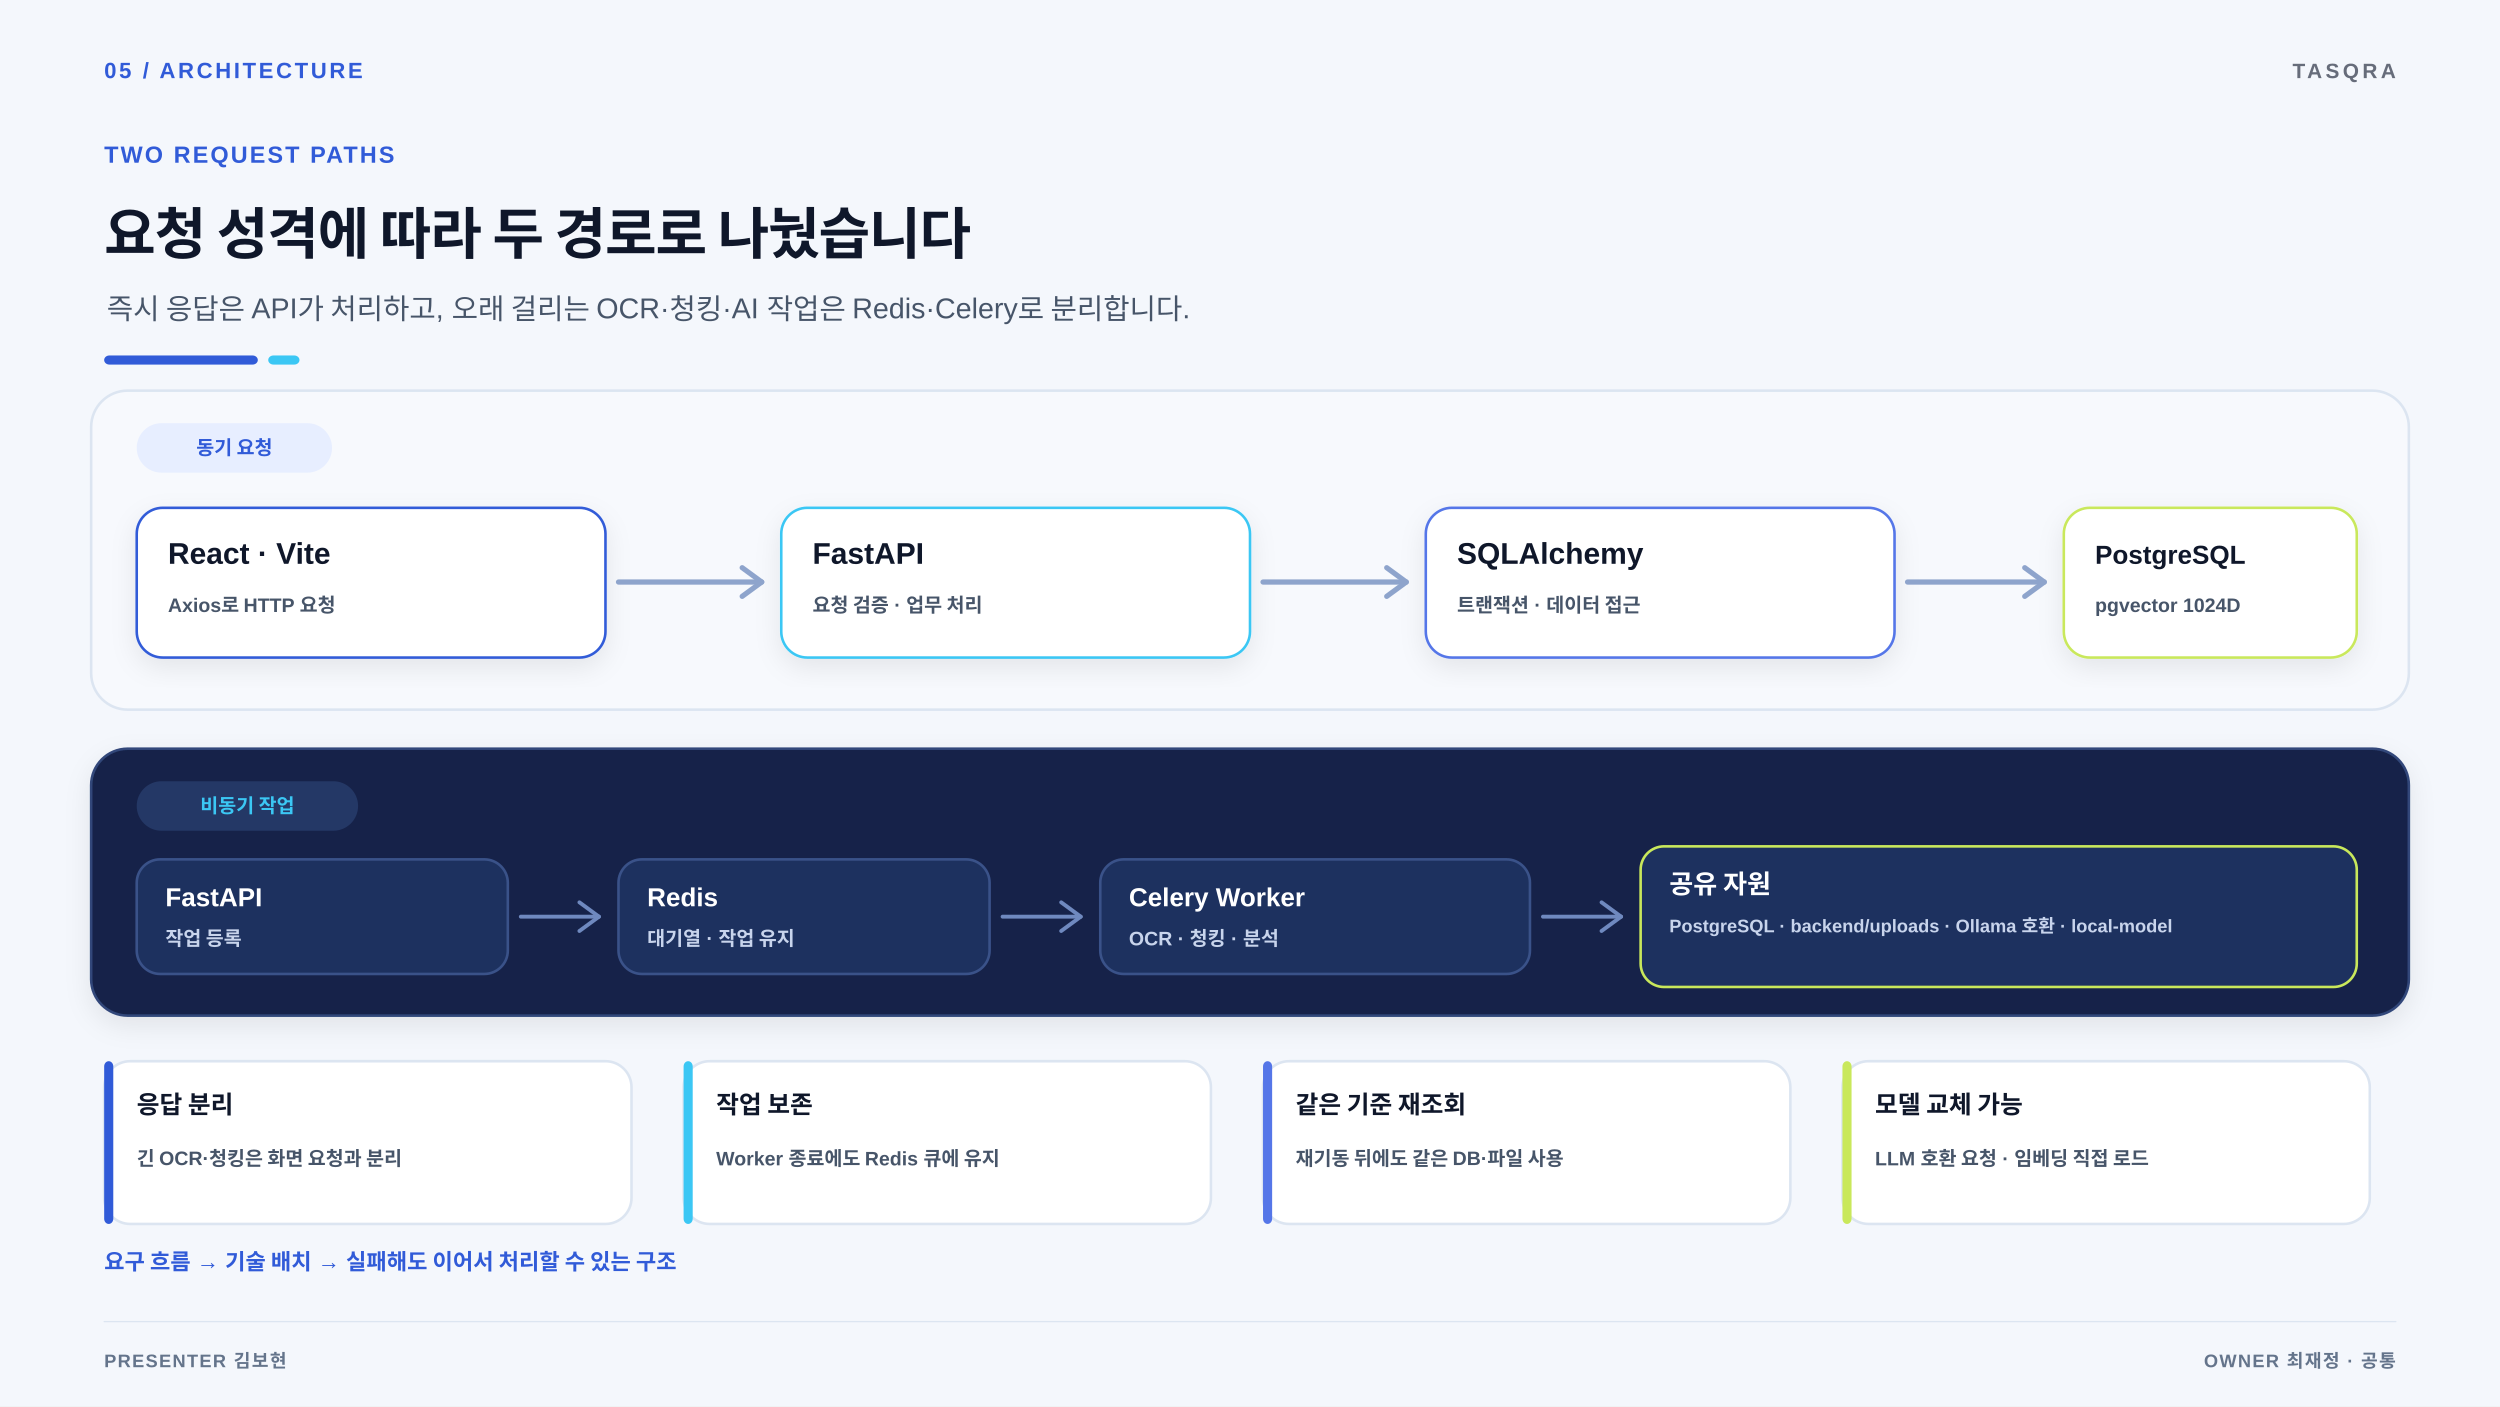
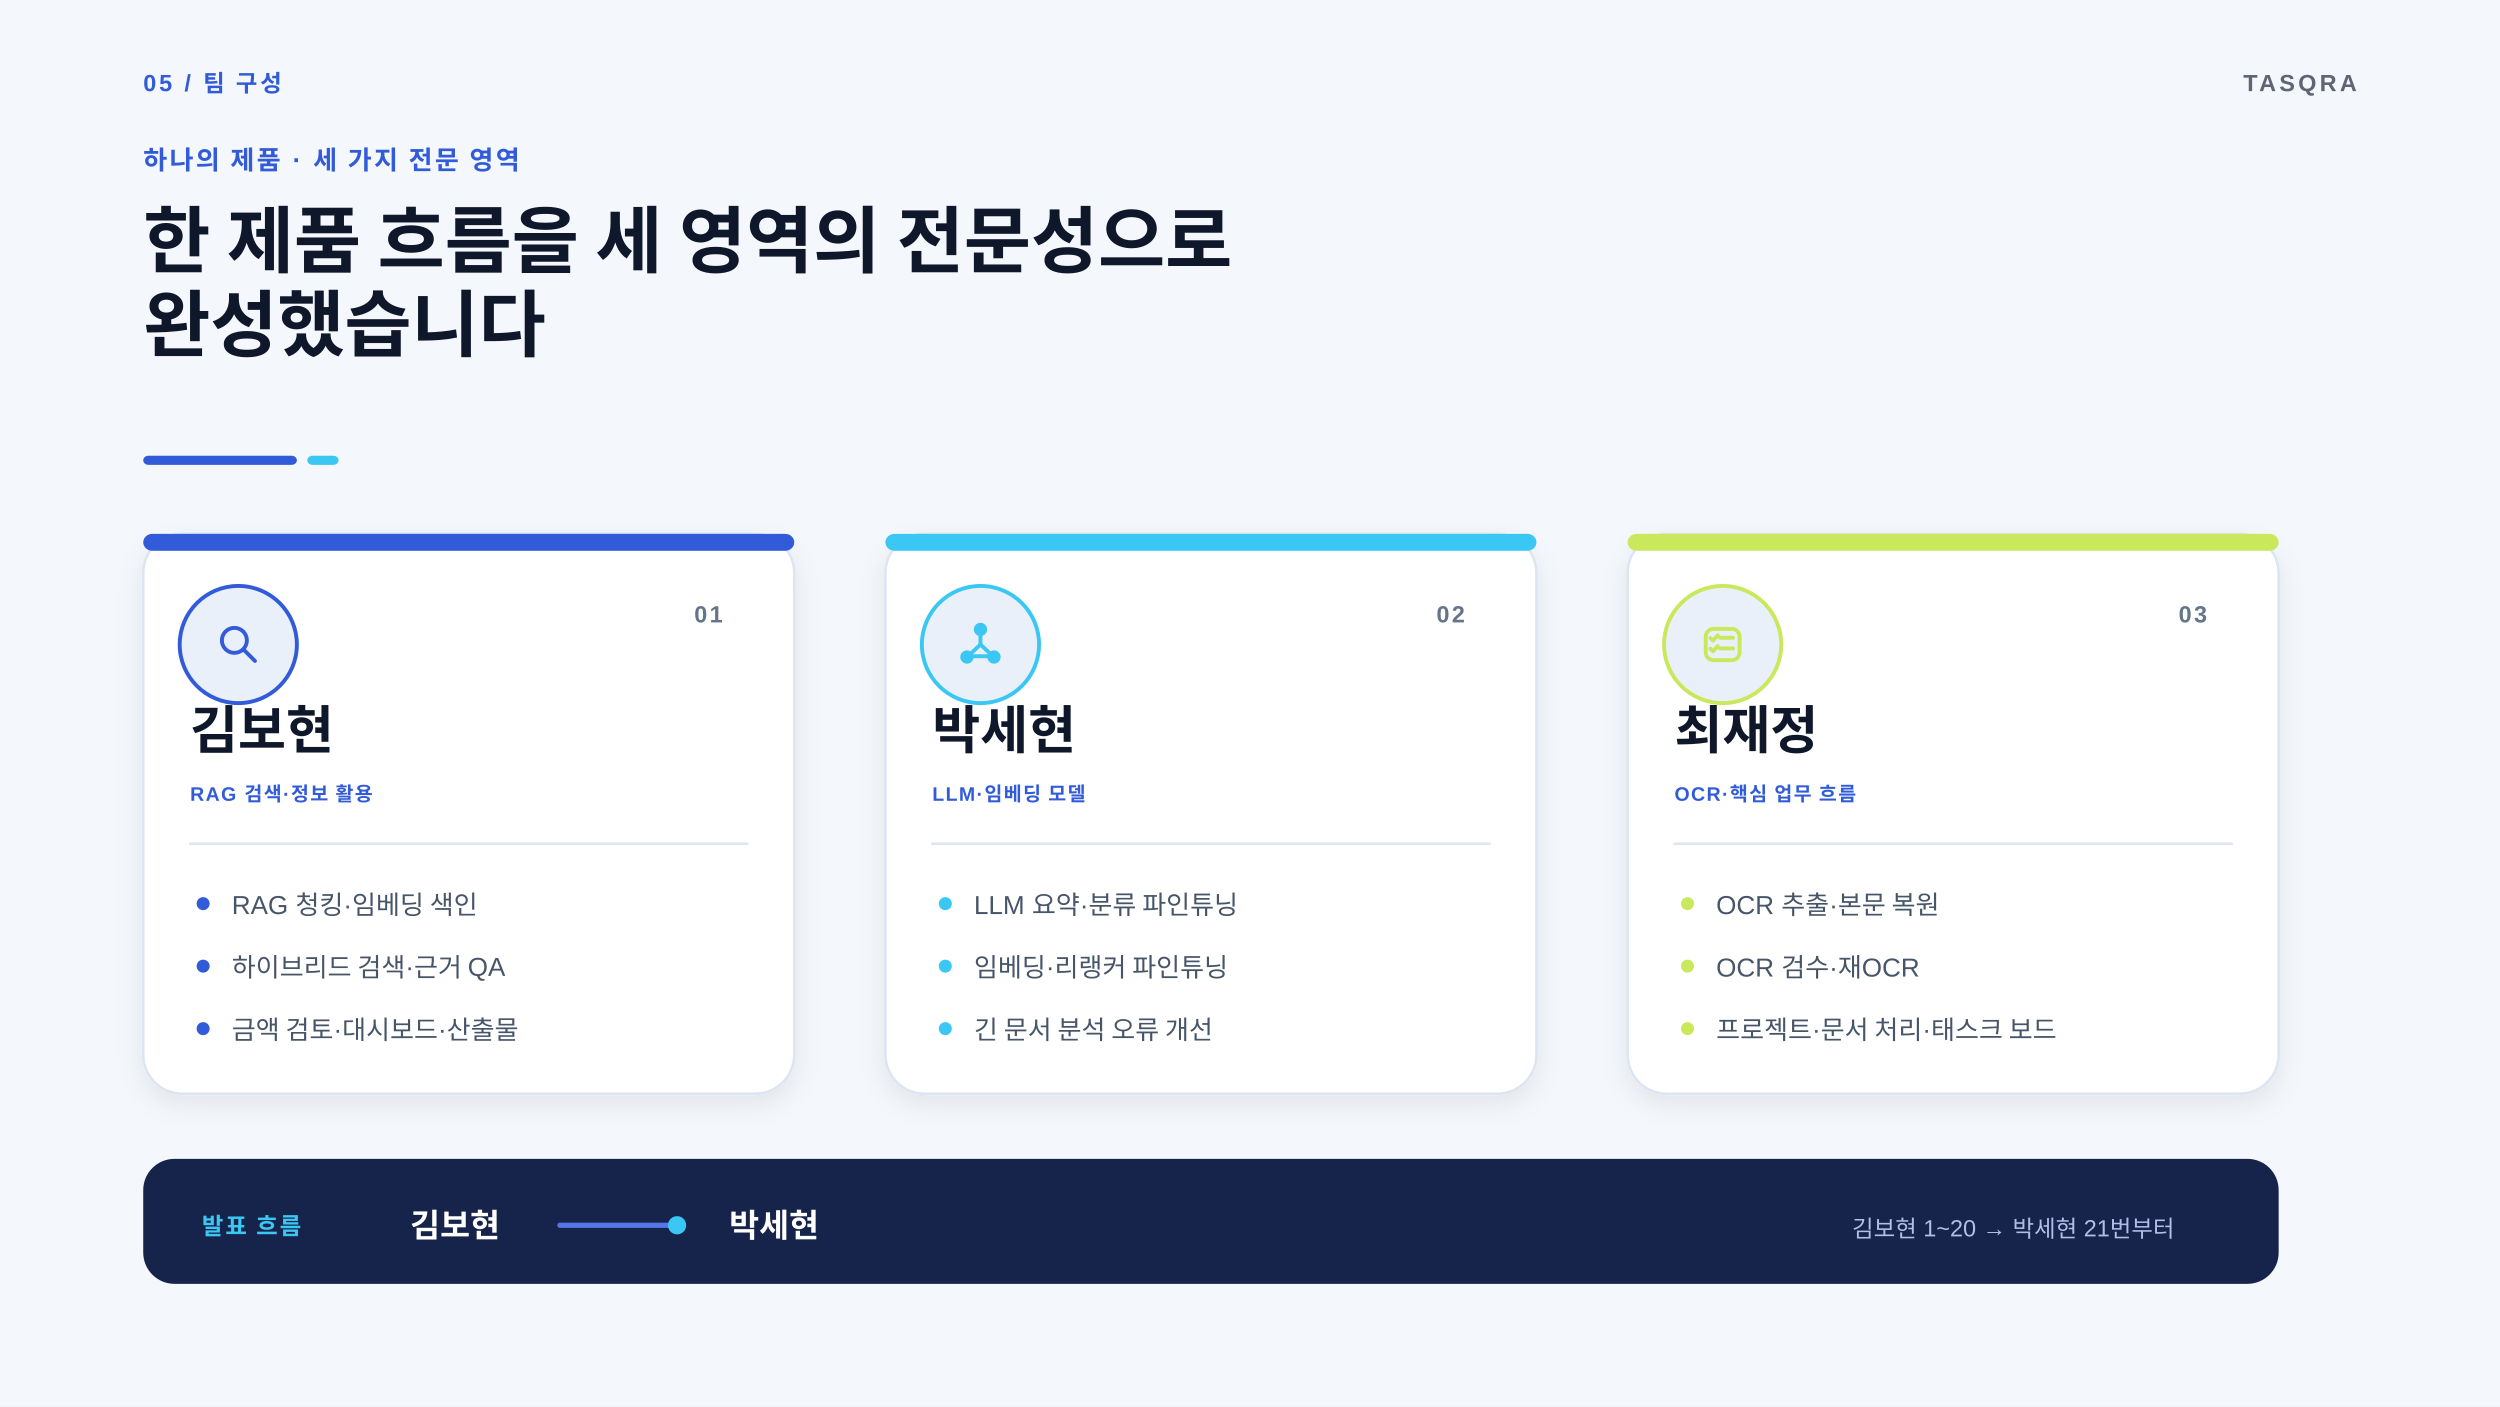
<svg xmlns="http://www.w3.org/2000/svg" width="1920" height="1080" viewBox="0 0 1920 1080">
  <defs>
    <style>@font-face{font-family:NotoKR;src:url("../../포트폴리오/NotoSansKR.ttf") format("truetype");} text{font-family:NotoKR,Arial,sans-serif;}</style>
    <filter id="shadow" x="-20%" y="-20%" width="140%" height="140%">
-       <feDropShadow dx="0" dy="12" stdDeviation="16" flood-color="#0E162F" flood-opacity="0.11" />
+       <feDropShadow dx="0" dy="14" stdDeviation="18" flood-color="#0E162F" flood-opacity="0.10" />
    </filter>
    <filter id="softShadow" x="-20%" y="-20%" width="140%" height="140%">
      <feDropShadow dx="0" dy="7" stdDeviation="10" flood-color="#0E162F" flood-opacity="0.08" />
    </filter>
  </defs>
  <rect x="0" y="0" width="1920" height="1080" rx="0" fill="#F4F7FC" stroke="none" stroke-width="0" opacity="1" />
-   <text x="80" y="60" font-family="NotoKR, Arial, sans-serif" font-size="17" font-weight="800" font-style="normal" fill="#315BD8" text-anchor="start" letter-spacing="2" opacity="1">05  /  ARCHITECTURE</text>
-   <text x="1840" y="60" font-family="NotoKR, Arial, sans-serif" font-size="16" font-weight="800" font-style="normal" fill="#0F172A" text-anchor="end" letter-spacing="2.6" opacity="0.62">TASQRA</text>
-   <line x1="80" y1="1015" x2="1840" y2="1015" stroke="#DCE5F1" stroke-width="1" stroke-linecap="round" opacity="1" />
-   <text x="80" y="1050" font-family="NotoKR, Arial, sans-serif" font-size="14" font-weight="700" font-style="normal" fill="#64748B" text-anchor="start" letter-spacing="1" opacity="1">PRESENTER  김보현</text>
-   <text x="1840" y="1050" font-family="NotoKR, Arial, sans-serif" font-size="14" font-weight="700" font-style="normal" fill="#64748B" text-anchor="end" letter-spacing="1" opacity="1">OWNER  최재정 · 공통</text>
-   <text x="80" y="125" font-family="NotoKR, Arial, sans-serif" font-size="18" font-weight="800" font-style="normal" fill="#315BD8" text-anchor="start" letter-spacing="1.6" opacity="1">TWO REQUEST PATHS</text>
-   <text x="80" y="195" font-family="NotoKR, Arial, sans-serif" font-size="43" font-weight="800" font-style="normal" fill="#0F172A" text-anchor="start" letter-spacing="-0.8" opacity="1">요청 성격에 따라 두 경로로 나눴습니다</text>
-   <text x="82" y="245" font-family="NotoKR, Arial, sans-serif" font-size="22" font-weight="500" font-style="normal" fill="#475569" text-anchor="start" letter-spacing="0" opacity="1">즉시 응답은 API가 처리하고, 오래 걸리는 OCR·청킹·AI 작업은 Redis·Celery로 분리합니다.</text>
-   <rect x="80" y="273" width="118" height="7" rx="4" fill="#315BD8" stroke="none" stroke-width="0" opacity="1" />
-   <rect x="206" y="273" width="24" height="7" rx="4" fill="#3BC7F4" stroke="none" stroke-width="0" opacity="1" />
-   <rect x="70" y="300" width="1780" height="245" rx="28" fill="#F7F9FD" stroke="#DCE5F1" stroke-width="2" opacity="1" />
-   <rect x="105" y="325" width="150" height="38" rx="19.0" fill="#E7EEFF" stroke="none" stroke-width="0" opacity="1" />
-   <text x="180.0" y="349.1" font-family="NotoKR, Arial, sans-serif" font-size="15" font-weight="700" font-style="normal" fill="#315BD8" text-anchor="middle" letter-spacing="0" opacity="1">동기 요청</text>
-   <rect x="105" y="390" width="360" height="115" rx="20" fill="#FFFFFF" stroke="#315BD8" stroke-width="2" opacity="1" filter="url(#softShadow)" />
-   <text x="129" y="433" font-family="NotoKR, Arial, sans-serif" font-size="23" font-weight="800" font-style="normal" fill="#0F172A" text-anchor="start" letter-spacing="0" opacity="1">React · Vite</text>
-   <text x="129" y="470" font-family="NotoKR, Arial, sans-serif" font-size="15" font-weight="600" font-style="normal" fill="#475569" text-anchor="start" letter-spacing="0" opacity="1">Axios로 HTTP 요청</text>
-   <rect x="600" y="390" width="360" height="115" rx="20" fill="#FFFFFF" stroke="#3BC7F4" stroke-width="2" opacity="1" filter="url(#softShadow)" />
-   <text x="624" y="433" font-family="NotoKR, Arial, sans-serif" font-size="23" font-weight="800" font-style="normal" fill="#0F172A" text-anchor="start" letter-spacing="0" opacity="1">FastAPI</text>
-   <text x="624" y="470" font-family="NotoKR, Arial, sans-serif" font-size="15" font-weight="600" font-style="normal" fill="#475569" text-anchor="start" letter-spacing="0" opacity="1">요청 검증 · 업무 처리</text>
-   <rect x="1095" y="390" width="360" height="115" rx="20" fill="#FFFFFF" stroke="#5576E8" stroke-width="2" opacity="1" filter="url(#softShadow)" />
-   <text x="1119" y="433" font-family="NotoKR, Arial, sans-serif" font-size="23" font-weight="800" font-style="normal" fill="#0F172A" text-anchor="start" letter-spacing="0" opacity="1">SQLAlchemy</text>
-   <text x="1119" y="470" font-family="NotoKR, Arial, sans-serif" font-size="15" font-weight="600" font-style="normal" fill="#475569" text-anchor="start" letter-spacing="0" opacity="1">트랜잭션 · 데이터 접근</text>
-   <rect x="1585" y="390" width="225" height="115" rx="20" fill="#FFFFFF" stroke="#C9E85B" stroke-width="2" opacity="1" filter="url(#softShadow)" />
-   <text x="1609" y="433" font-family="NotoKR, Arial, sans-serif" font-size="20" font-weight="800" font-style="normal" fill="#0F172A" text-anchor="start" letter-spacing="0" opacity="1">PostgreSQL</text>
-   <text x="1609" y="470" font-family="NotoKR, Arial, sans-serif" font-size="15" font-weight="600" font-style="normal" fill="#475569" text-anchor="start" letter-spacing="0" opacity="1">pgvector 1024D</text>
-   <line x1="475" y1="447" x2="585" y2="447" stroke="#8EA4CC" stroke-width="4" stroke-linecap="round" opacity="1" />
-   <path d="M 570 436 L 585 447 L 570 458" fill="none" stroke="#8EA4CC" stroke-width="4" stroke-linecap="round" stroke-linejoin="round" />
-   <line x1="970" y1="447" x2="1080" y2="447" stroke="#8EA4CC" stroke-width="4" stroke-linecap="round" opacity="1" />
-   <path d="M 1065 436 L 1080 447 L 1065 458" fill="none" stroke="#8EA4CC" stroke-width="4" stroke-linecap="round" stroke-linejoin="round" />
-   <line x1="1465" y1="447" x2="1570" y2="447" stroke="#8EA4CC" stroke-width="4" stroke-linecap="round" opacity="1" />
-   <path d="M 1555 436 L 1570 447 L 1555 458" fill="none" stroke="#8EA4CC" stroke-width="4" stroke-linecap="round" stroke-linejoin="round" />
-   <rect x="70" y="575" width="1780" height="205" rx="28" fill="#16234A" stroke="#31477A" stroke-width="2" opacity="1" filter="url(#softShadow)" />
-   <rect x="105" y="600" width="170" height="38" rx="19.0" fill="#243866" stroke="none" stroke-width="0" opacity="1" />
-   <text x="190.0" y="624.1" font-family="NotoKR, Arial, sans-serif" font-size="15" font-weight="700" font-style="normal" fill="#3BC7F4" text-anchor="middle" letter-spacing="0" opacity="1">비동기 작업</text>
-   <rect x="105" y="660" width="285" height="88" rx="18" fill="#1D315F" stroke="#3A5289" stroke-width="2" opacity="1" />
-   <text x="127" y="696" font-family="NotoKR, Arial, sans-serif" font-size="20" font-weight="800" font-style="normal" fill="#FFFFFF" text-anchor="start" letter-spacing="0" opacity="1">FastAPI</text>
-   <text x="127" y="726" font-family="NotoKR, Arial, sans-serif" font-size="15" font-weight="600" font-style="normal" fill="#C8D4EC" text-anchor="start" letter-spacing="0" opacity="1">작업 등록</text>
-   <rect x="475" y="660" width="285" height="88" rx="18" fill="#1D315F" stroke="#3A5289" stroke-width="2" opacity="1" />
-   <text x="497" y="696" font-family="NotoKR, Arial, sans-serif" font-size="20" font-weight="800" font-style="normal" fill="#FFFFFF" text-anchor="start" letter-spacing="0" opacity="1">Redis</text>
-   <text x="497" y="726" font-family="NotoKR, Arial, sans-serif" font-size="15" font-weight="600" font-style="normal" fill="#C8D4EC" text-anchor="start" letter-spacing="0" opacity="1">대기열 · 작업 유지</text>
-   <rect x="845" y="660" width="330" height="88" rx="18" fill="#1D315F" stroke="#3A5289" stroke-width="2" opacity="1" />
-   <text x="867" y="696" font-family="NotoKR, Arial, sans-serif" font-size="20" font-weight="800" font-style="normal" fill="#FFFFFF" text-anchor="start" letter-spacing="0" opacity="1">Celery Worker</text>
-   <text x="867" y="726" font-family="NotoKR, Arial, sans-serif" font-size="15" font-weight="600" font-style="normal" fill="#C8D4EC" text-anchor="start" letter-spacing="0" opacity="1">OCR · 청킹 · 분석</text>
-   <rect x="1260" y="650" width="550" height="108" rx="18" fill="#1D315F" stroke="#C9E85B" stroke-width="2" opacity="1" />
-   <text x="1282" y="686" font-family="NotoKR, Arial, sans-serif" font-size="20" font-weight="800" font-style="normal" fill="#FFFFFF" text-anchor="start" letter-spacing="0" opacity="1">공유 자원</text>
-   <text x="1282" y="716" font-family="NotoKR, Arial, sans-serif" font-size="14" font-weight="600" font-style="normal" fill="#C8D4EC" text-anchor="start" letter-spacing="0" opacity="1">PostgreSQL · backend/uploads · Ollama 호환 · local-model</text>
-   <line x1="400" y1="704" x2="460" y2="704" stroke="#6F89BF" stroke-width="3" stroke-linecap="round" opacity="1" />
-   <path d="M 445 693 L 460 704 L 445 715" fill="none" stroke="#6F89BF" stroke-width="3" stroke-linecap="round" stroke-linejoin="round" />
-   <line x1="770" y1="704" x2="830" y2="704" stroke="#6F89BF" stroke-width="3" stroke-linecap="round" opacity="1" />
-   <path d="M 815 693 L 830 704 L 815 715" fill="none" stroke="#6F89BF" stroke-width="3" stroke-linecap="round" stroke-linejoin="round" />
-   <line x1="1185" y1="704" x2="1245" y2="704" stroke="#6F89BF" stroke-width="3" stroke-linecap="round" opacity="1" />
-   <path d="M 1230 693 L 1245 704 L 1230 715" fill="none" stroke="#6F89BF" stroke-width="3" stroke-linecap="round" stroke-linejoin="round" />
-   <rect x="80" y="815" width="405" height="125" rx="20" fill="#FFFFFF" stroke="#DCE5F1" stroke-width="2" opacity="1" />
-   <rect x="80" y="815" width="7" height="125" rx="4" fill="#315BD8" stroke="none" stroke-width="0" opacity="1" />
-   <text x="105" y="855" font-family="NotoKR, Arial, sans-serif" font-size="19" font-weight="800" font-style="normal" fill="#0F172A" text-anchor="start" letter-spacing="0" opacity="1">응답 분리</text>
-   <text x="105" y="895" font-family="NotoKR, Arial, sans-serif" font-size="15" font-weight="600" font-style="normal" fill="#475569" text-anchor="start" letter-spacing="0" opacity="1">긴 OCR·청킹은 화면 요청과 분리</text>
-   <rect x="525" y="815" width="405" height="125" rx="20" fill="#FFFFFF" stroke="#DCE5F1" stroke-width="2" opacity="1" />
-   <rect x="525" y="815" width="7" height="125" rx="4" fill="#3BC7F4" stroke="none" stroke-width="0" opacity="1" />
-   <text x="550" y="855" font-family="NotoKR, Arial, sans-serif" font-size="19" font-weight="800" font-style="normal" fill="#0F172A" text-anchor="start" letter-spacing="0" opacity="1">작업 보존</text>
-   <text x="550" y="895" font-family="NotoKR, Arial, sans-serif" font-size="15" font-weight="600" font-style="normal" fill="#475569" text-anchor="start" letter-spacing="0" opacity="1">Worker 종료에도 Redis 큐에 유지</text>
-   <rect x="970" y="815" width="405" height="125" rx="20" fill="#FFFFFF" stroke="#DCE5F1" stroke-width="2" opacity="1" />
-   <rect x="970" y="815" width="7" height="125" rx="4" fill="#5576E8" stroke="none" stroke-width="0" opacity="1" />
-   <text x="995" y="855" font-family="NotoKR, Arial, sans-serif" font-size="19" font-weight="800" font-style="normal" fill="#0F172A" text-anchor="start" letter-spacing="0" opacity="1">같은 기준 재조회</text>
-   <text x="995" y="895" font-family="NotoKR, Arial, sans-serif" font-size="15" font-weight="600" font-style="normal" fill="#475569" text-anchor="start" letter-spacing="0" opacity="1">재기동 뒤에도 같은 DB·파일 사용</text>
-   <rect x="1415" y="815" width="405" height="125" rx="20" fill="#FFFFFF" stroke="#DCE5F1" stroke-width="2" opacity="1" />
-   <rect x="1415" y="815" width="7" height="125" rx="4" fill="#C9E85B" stroke="none" stroke-width="0" opacity="1" />
-   <text x="1440" y="855" font-family="NotoKR, Arial, sans-serif" font-size="19" font-weight="800" font-style="normal" fill="#0F172A" text-anchor="start" letter-spacing="0" opacity="1">모델 교체 가능</text>
-   <text x="1440" y="895" font-family="NotoKR, Arial, sans-serif" font-size="15" font-weight="600" font-style="normal" fill="#475569" text-anchor="start" letter-spacing="0" opacity="1">LLM 호환 요청 · 임베딩 직접 로드</text>
-   <text x="80" y="975" font-family="NotoKR, Arial, sans-serif" font-size="17" font-weight="800" font-style="normal" fill="#315BD8" text-anchor="start" letter-spacing="0" opacity="1">요구 흐름  →  기술 배치  →  실패해도 이어서 처리할 수 있는 구조</text>
+   <text x="110" y="70" font-family="NotoKR, Arial, sans-serif" font-size="18" font-weight="700" font-style="normal" fill="#315BD8" text-anchor="start" letter-spacing="2.2" opacity="1">05  /  팀 구성</text>
+   <text x="1810" y="70" font-family="NotoKR, Arial, sans-serif" font-size="18" font-weight="800" font-style="normal" fill="#0F172A" text-anchor="end" letter-spacing="2.5" opacity="0.65">TASQRA</text>
+   <text x="110" y="130" font-family="NotoKR, Arial, sans-serif" font-size="20" font-weight="800" font-style="normal" fill="#315BD8" text-anchor="start" letter-spacing="1.8" opacity="1">하나의 제품 · 세 가지 전문 영역</text>
+   <text x="110" y="205" font-family="NotoKR, Arial, sans-serif" font-size="56" font-weight="800" fill="#0F172A" text-anchor="start">
+     <tspan x="110" dy="0">한 제품 흐름을 세 영역의 전문성으로</tspan>
+     <tspan x="110" dy="64.4">완성했습니다</tspan>
+   </text>
+   <rect x="110" y="410" width="500" height="430" rx="30" fill="#FFFFFF" stroke="#DCE5F1" stroke-width="2" opacity="1" filter="url(#softShadow)" />
+   <rect x="110" y="410" width="500" height="13" rx="7" fill="#315BD8" stroke="none" stroke-width="0" opacity="1" />
+   <circle cx="183" cy="495" r="45" fill="#EAF0FA" stroke="#315BD8" stroke-width="3" opacity="1" />
+   <g fill="none" stroke="#315BD8" stroke-width="3" stroke-linecap="round">
+     <circle cx="180.0" cy="491.8" r="9.6" />
+     <line x1="187.0" y1="498.8" x2="195.8" y2="507.6" />
+   </g>
+   <text x="555" y="478" font-family="NotoKR, Arial, sans-serif" font-size="18" font-weight="800" font-style="normal" fill="#64748B" text-anchor="end" letter-spacing="1.8" opacity="1">01</text>
+   <text x="146" y="575" font-family="NotoKR, Arial, sans-serif" font-size="40" font-weight="800" font-style="normal" fill="#0F172A" text-anchor="start" letter-spacing="0" opacity="1">김보현</text>
+   <text x="146" y="615" font-family="NotoKR, Arial, sans-serif" font-size="15" font-weight="800" font-style="normal" fill="#315BD8" text-anchor="start" letter-spacing="1.05" opacity="1">RAG 검색·정보 활용</text>
+   <line x1="146" y1="648" x2="574" y2="648" stroke="#DCE5F1" stroke-width="2" stroke-linecap="round" opacity="1" />
+   <circle cx="156" cy="694" r="5" fill="#315BD8" stroke="none" stroke-width="0" opacity="1" />
+   <text x="178" y="702" font-family="NotoKR, Arial, sans-serif" font-size="20" font-weight="500" font-style="normal" fill="#475569" text-anchor="start" letter-spacing="0" opacity="1">RAG 청킹·임베딩 색인</text>
+   <circle cx="156" cy="742" r="5" fill="#315BD8" stroke="none" stroke-width="0" opacity="1" />
+   <text x="178" y="750" font-family="NotoKR, Arial, sans-serif" font-size="20" font-weight="500" font-style="normal" fill="#475569" text-anchor="start" letter-spacing="0" opacity="1">하이브리드 검색·근거 QA</text>
+   <circle cx="156" cy="790" r="5" fill="#315BD8" stroke="none" stroke-width="0" opacity="1" />
+   <text x="178" y="798" font-family="NotoKR, Arial, sans-serif" font-size="20" font-weight="500" font-style="normal" fill="#475569" text-anchor="start" letter-spacing="0" opacity="1">금액 검토·대시보드·산출물</text>
+   <rect x="680" y="410" width="500" height="430" rx="30" fill="#FFFFFF" stroke="#DCE5F1" stroke-width="2" opacity="1" filter="url(#softShadow)" />
+   <rect x="680" y="410" width="500" height="13" rx="7" fill="#3BC7F4" stroke="none" stroke-width="0" opacity="1" />
+   <circle cx="753" cy="495" r="45" fill="#EAF0FA" stroke="#3BC7F4" stroke-width="3" opacity="1" />
+   <g fill="none" stroke="#3BC7F4" stroke-width="3" stroke-linecap="round">
+     <line x1="753" y1="484.6" x2="753" y2="495" />
+     <line x1="743.4" y1="504.0" x2="762.6" y2="504.0" />
+     <line x1="743.4" y1="504.0" x2="753" y2="495" />
+     <line x1="762.6" y1="504.0" x2="753" y2="495" />
+     <circle cx="753" cy="483.4" r="3.6" fill="#3BC7F4" />
+     <circle cx="742.6" cy="504.6" r="3.6" fill="#3BC7F4" />
+     <circle cx="763.4" cy="504.6" r="3.6" fill="#3BC7F4" />
+   </g>
+   <text x="1125" y="478" font-family="NotoKR, Arial, sans-serif" font-size="18" font-weight="800" font-style="normal" fill="#64748B" text-anchor="end" letter-spacing="1.8" opacity="1">02</text>
+   <text x="716" y="575" font-family="NotoKR, Arial, sans-serif" font-size="40" font-weight="800" font-style="normal" fill="#0F172A" text-anchor="start" letter-spacing="0" opacity="1">박세현</text>
+   <text x="716" y="615" font-family="NotoKR, Arial, sans-serif" font-size="15" font-weight="800" font-style="normal" fill="#315BD8" text-anchor="start" letter-spacing="1.05" opacity="1">LLM·임베딩 모델</text>
+   <line x1="716" y1="648" x2="1144" y2="648" stroke="#DCE5F1" stroke-width="2" stroke-linecap="round" opacity="1" />
+   <circle cx="726" cy="694" r="5" fill="#3BC7F4" stroke="none" stroke-width="0" opacity="1" />
+   <text x="748" y="702" font-family="NotoKR, Arial, sans-serif" font-size="20" font-weight="500" font-style="normal" fill="#475569" text-anchor="start" letter-spacing="0" opacity="1">LLM 요약·분류 파인튜닝</text>
+   <circle cx="726" cy="742" r="5" fill="#3BC7F4" stroke="none" stroke-width="0" opacity="1" />
+   <text x="748" y="750" font-family="NotoKR, Arial, sans-serif" font-size="20" font-weight="500" font-style="normal" fill="#475569" text-anchor="start" letter-spacing="0" opacity="1">임베딩·리랭커 파인튜닝</text>
+   <circle cx="726" cy="790" r="5" fill="#3BC7F4" stroke="none" stroke-width="0" opacity="1" />
+   <text x="748" y="798" font-family="NotoKR, Arial, sans-serif" font-size="20" font-weight="500" font-style="normal" fill="#475569" text-anchor="start" letter-spacing="0" opacity="1">긴 문서 분석 오류 개선</text>
+   <rect x="1250" y="410" width="500" height="430" rx="30" fill="#FFFFFF" stroke="#DCE5F1" stroke-width="2" opacity="1" filter="url(#softShadow)" />
+   <rect x="1250" y="410" width="500" height="13" rx="7" fill="#C9E85B" stroke="none" stroke-width="0" opacity="1" />
+   <circle cx="1323" cy="495" r="45" fill="#EAF0FA" stroke="#C9E85B" stroke-width="3" opacity="1" />
+   <g fill="none" stroke="#C9E85B" stroke-width="3" stroke-linecap="round" stroke-linejoin="round">
+     <rect x="1310.0" y="483.0" width="26.0" height="24.0" rx="6" />
+     <path d="M 1313.6 490.0 l 2.0 2.0 l 3.6 -4.0" />
+     <line x1="1321.0" y1="489.8" x2="1331.0" y2="489.8" />
+     <path d="M 1313.6 498.2 l 2.0 2.0 l 3.6 -4.0" />
+     <line x1="1321.0" y1="498.0" x2="1331.0" y2="498.0" />
+   </g>
+   <text x="1695" y="478" font-family="NotoKR, Arial, sans-serif" font-size="18" font-weight="800" font-style="normal" fill="#64748B" text-anchor="end" letter-spacing="1.8" opacity="1">03</text>
+   <text x="1286" y="575" font-family="NotoKR, Arial, sans-serif" font-size="40" font-weight="800" font-style="normal" fill="#0F172A" text-anchor="start" letter-spacing="0" opacity="1">최재정</text>
+   <text x="1286" y="615" font-family="NotoKR, Arial, sans-serif" font-size="15" font-weight="800" font-style="normal" fill="#315BD8" text-anchor="start" letter-spacing="1.05" opacity="1">OCR·핵심 업무 흐름</text>
+   <line x1="1286" y1="648" x2="1714" y2="648" stroke="#DCE5F1" stroke-width="2" stroke-linecap="round" opacity="1" />
+   <circle cx="1296" cy="694" r="5" fill="#C9E85B" stroke="none" stroke-width="0" opacity="1" />
+   <text x="1318" y="702" font-family="NotoKR, Arial, sans-serif" font-size="20" font-weight="500" font-style="normal" fill="#475569" text-anchor="start" letter-spacing="0" opacity="1">OCR 추출·본문 복원</text>
+   <circle cx="1296" cy="742" r="5" fill="#C9E85B" stroke="none" stroke-width="0" opacity="1" />
+   <text x="1318" y="750" font-family="NotoKR, Arial, sans-serif" font-size="20" font-weight="500" font-style="normal" fill="#475569" text-anchor="start" letter-spacing="0" opacity="1">OCR 검수·재OCR</text>
+   <circle cx="1296" cy="790" r="5" fill="#C9E85B" stroke="none" stroke-width="0" opacity="1" />
+   <text x="1318" y="798" font-family="NotoKR, Arial, sans-serif" font-size="20" font-weight="500" font-style="normal" fill="#475569" text-anchor="start" letter-spacing="0" opacity="1">프로젝트·문서 처리·태스크 보드</text>
+   <rect x="110" y="890" width="1640" height="96" rx="24" fill="#16234A" stroke="none" stroke-width="0" opacity="1" />
+   <text x="155" y="948" font-family="NotoKR, Arial, sans-serif" font-size="18" font-weight="800" font-style="normal" fill="#3BC7F4" text-anchor="start" letter-spacing="1.5" opacity="1">발표 흐름</text>
+   <text x="315" y="950" font-family="NotoKR, Arial, sans-serif" font-size="25" font-weight="800" font-style="normal" fill="#FFFFFF" text-anchor="start" letter-spacing="0" opacity="1">김보현</text>
+   <line x1="430" y1="941" x2="520" y2="941" stroke="#5576E8" stroke-width="4" stroke-linecap="round" opacity="1" />
+   <circle cx="520" cy="941" r="7" fill="#3BC7F4" stroke="none" stroke-width="0" opacity="1" />
+   <text x="560" y="950" font-family="NotoKR, Arial, sans-serif" font-size="25" font-weight="800" font-style="normal" fill="#FFFFFF" text-anchor="start" letter-spacing="0" opacity="1">박세현</text>
+   <text x="1670" y="950" font-family="NotoKR, Arial, sans-serif" font-size="18" font-weight="500" font-style="normal" fill="#AFC0E8" text-anchor="end" letter-spacing="0" opacity="1">김보현 1~20  →  박세현 21번부터</text>
+   <rect x="110" y="350" width="118" height="7" rx="4" fill="#315BD8" stroke="none" stroke-width="0" opacity="1" />
+   <rect x="236" y="350" width="24" height="7" rx="4" fill="#3BC7F4" stroke="none" stroke-width="0" opacity="1" />
</svg>
